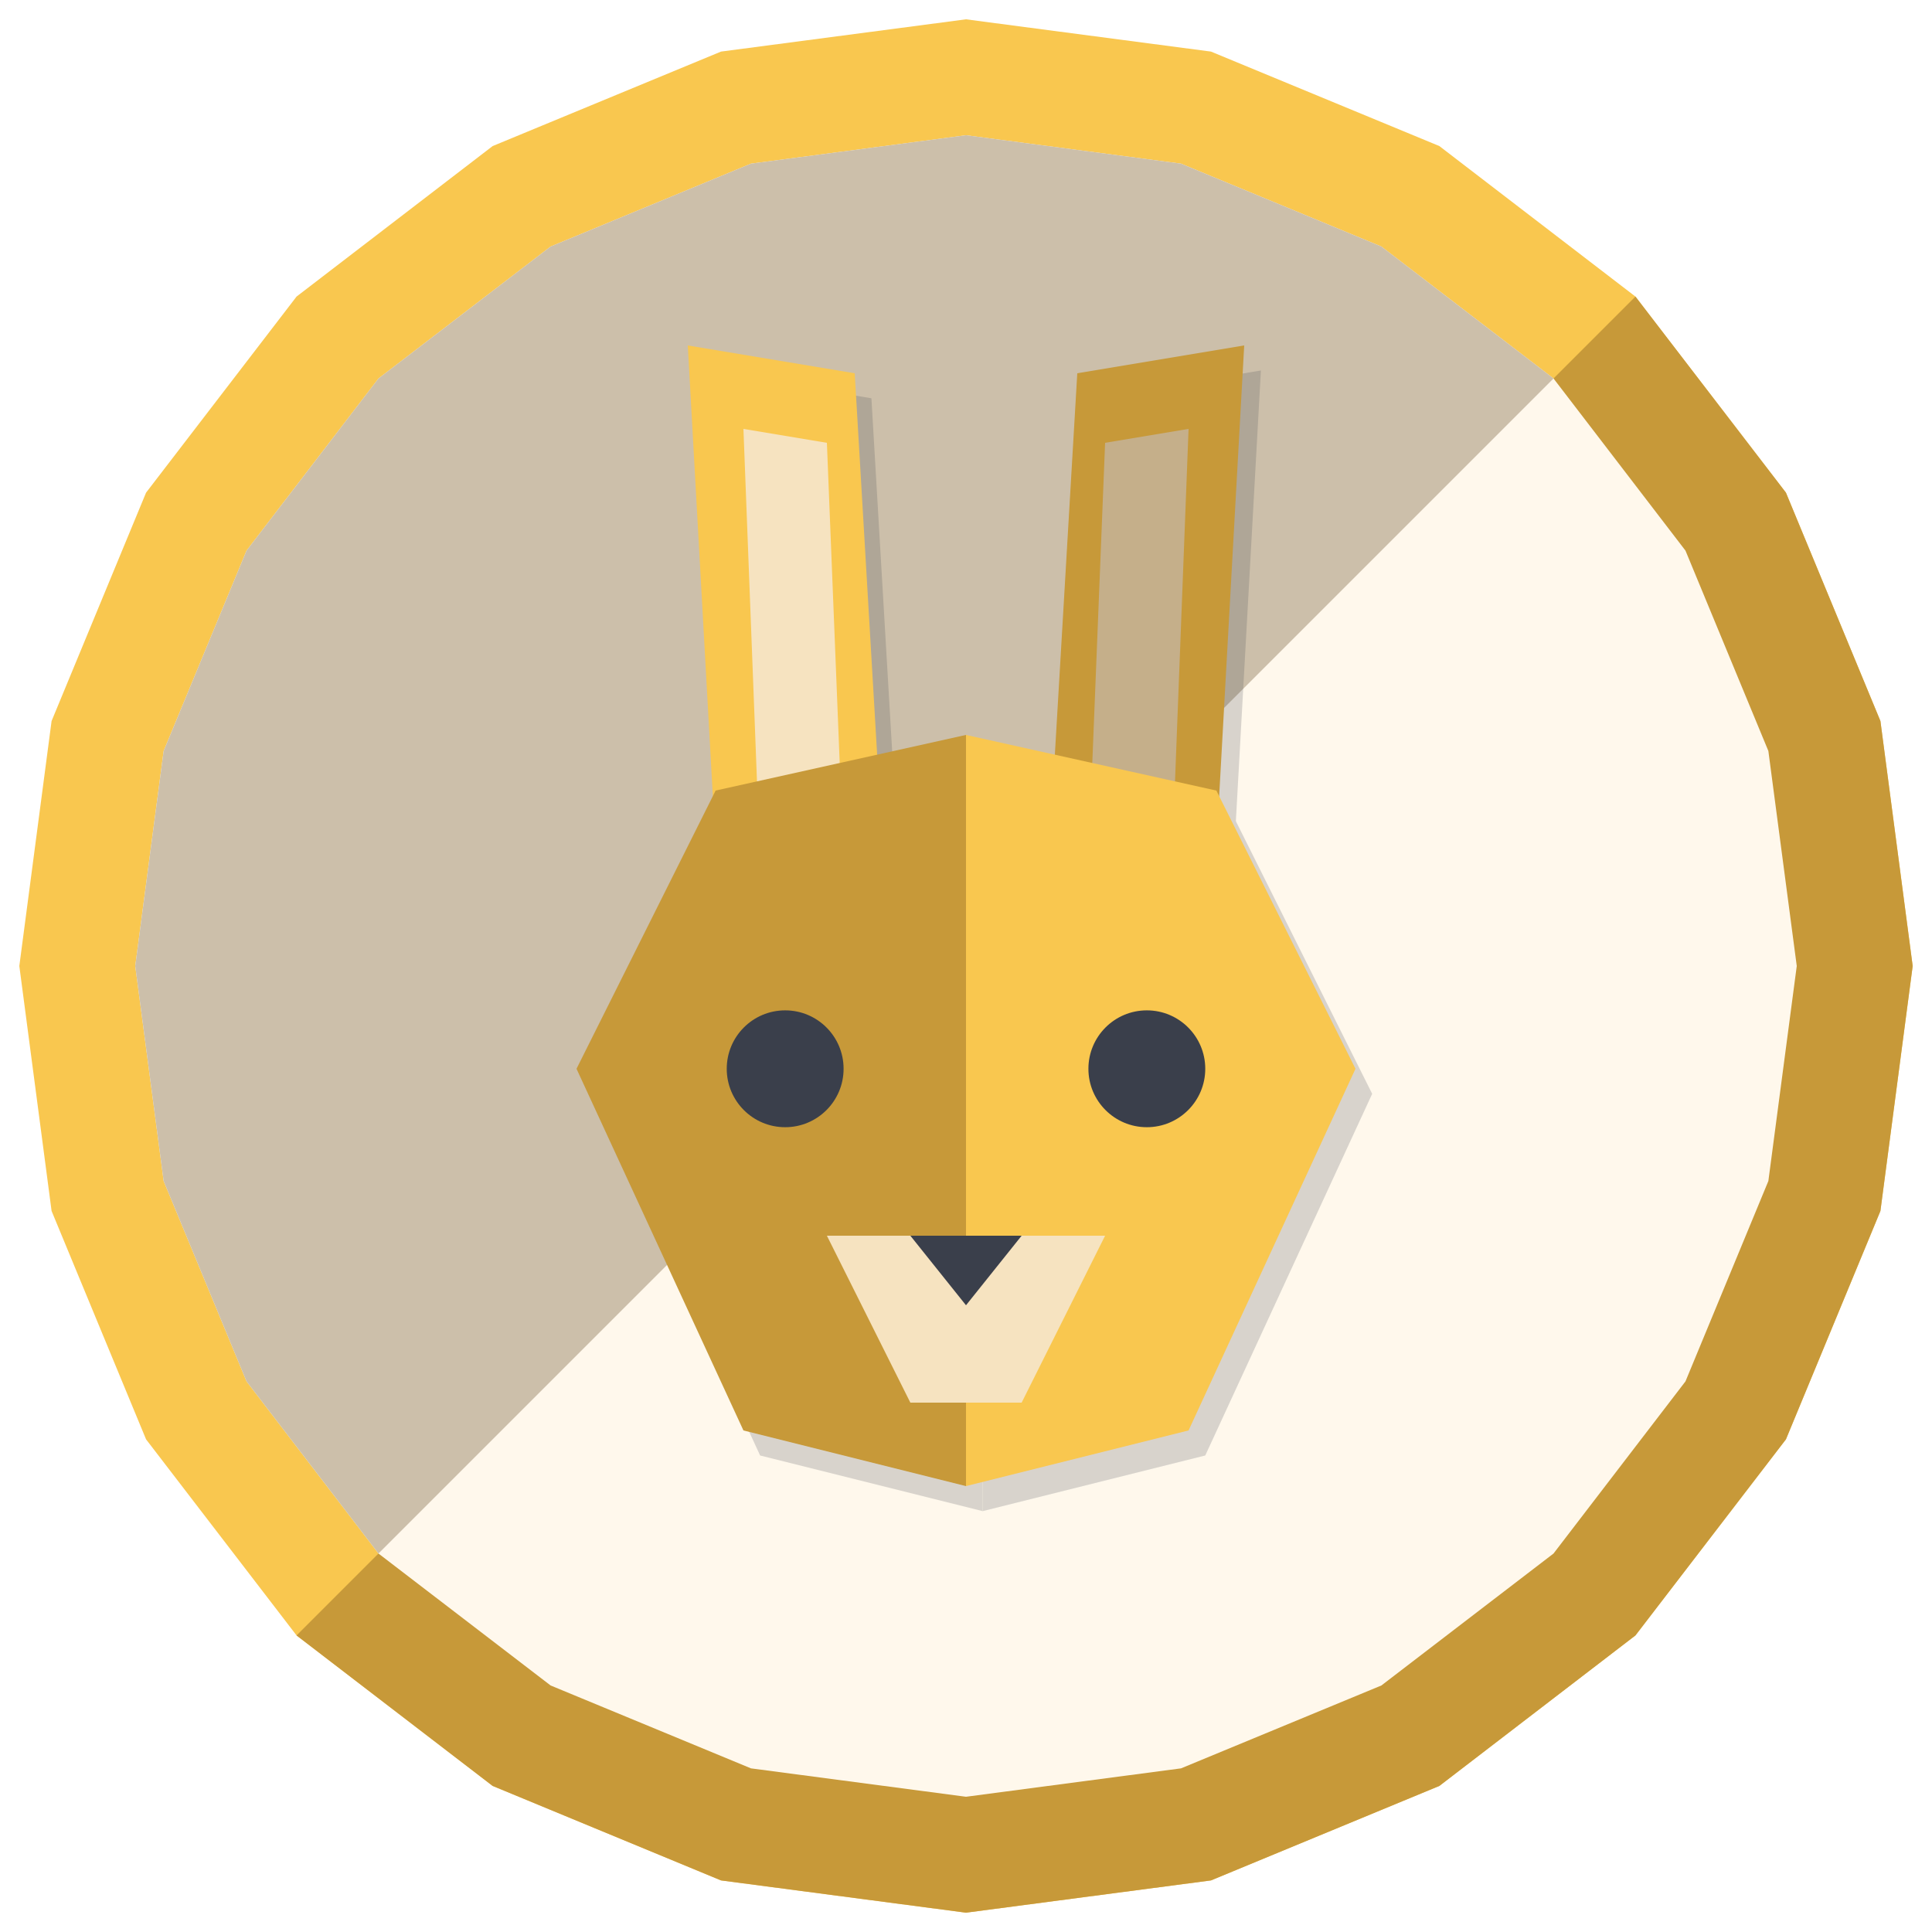
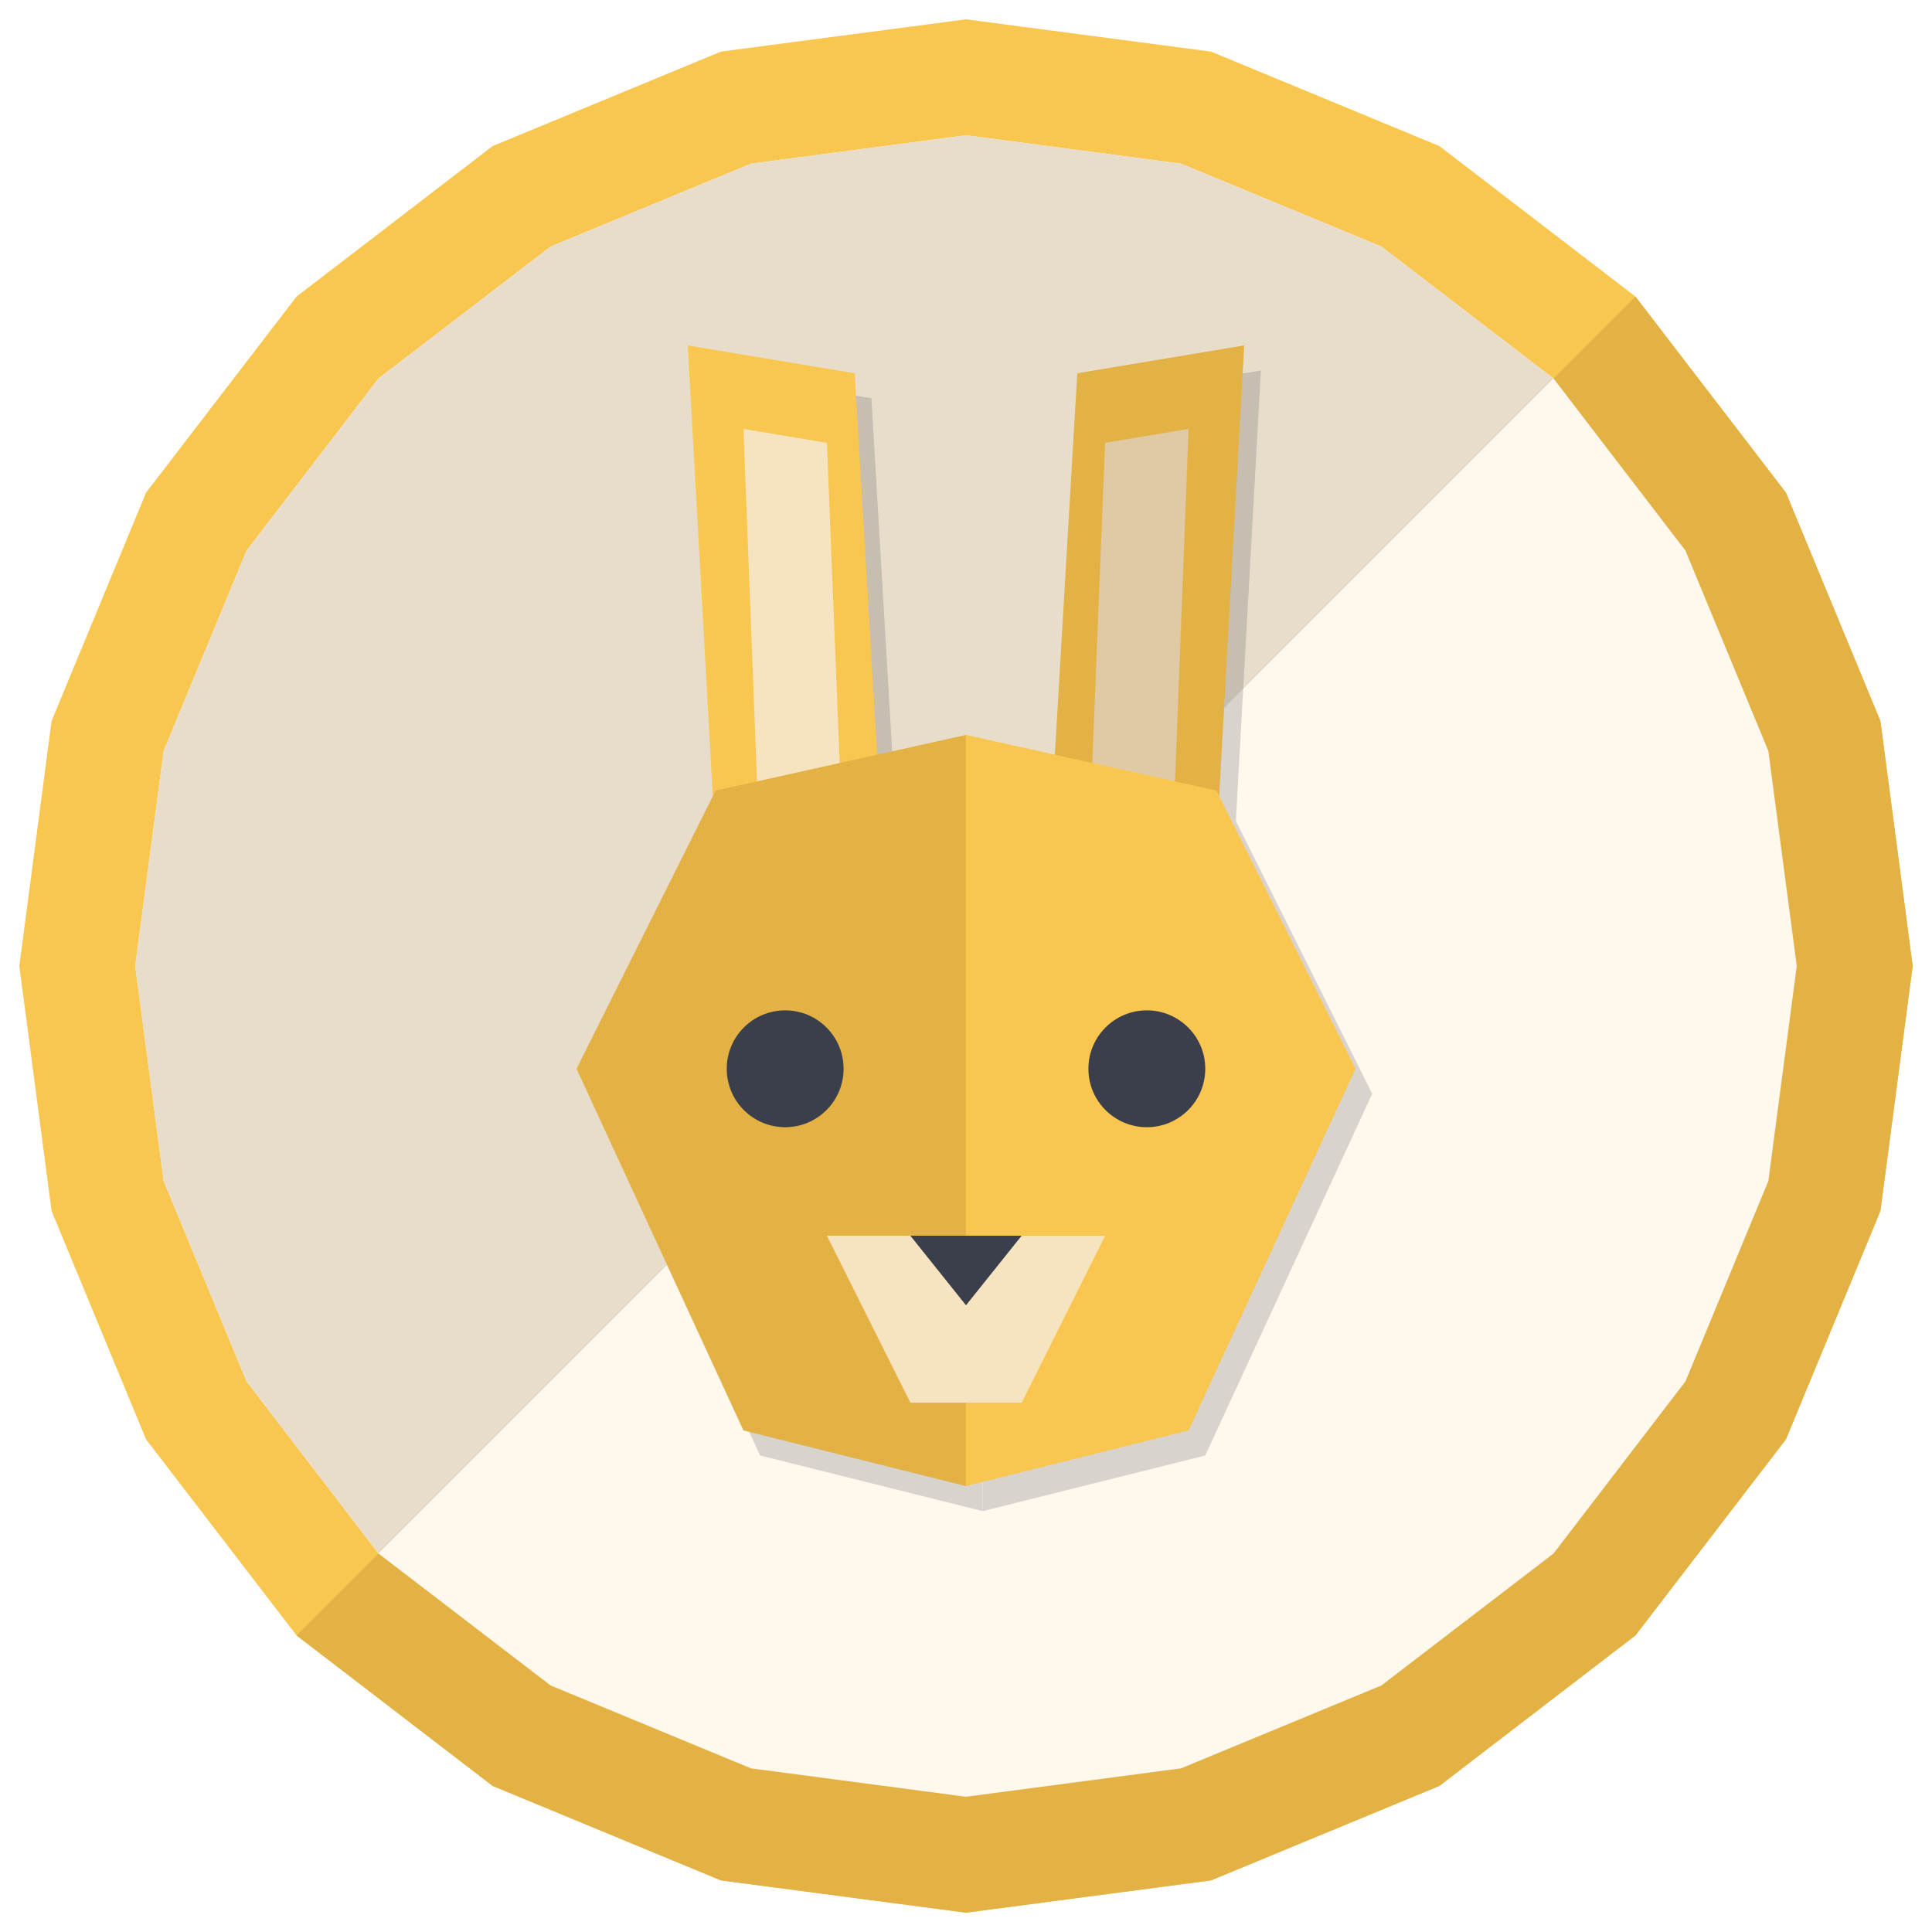
<svg xmlns="http://www.w3.org/2000/svg" width="100" height="100" viewBox="0 0 100 100">
  <polygon points="99,50 97.33,62.68 92.44,74.5 84.65,84.65 74.5,92.44 62.68,97.33 50,99 37.32,97.33 25.5,92.44 15.35,84.65 7.56,74.5 2.67,62.68 1,50 2.67,37.32 7.56,25.5 15.35,15.35 25.5,7.56 37.32,2.67 50,1 62.68,2.67 74.5,7.56 84.65,15.35 92.44,25.5 97.33,37.32" fill="#F9C74F" />
-   <polygon points="99,50 97.33,62.68 92.44,74.5 84.65,84.65 74.5,92.44 62.68,97.33 50,99 37.32,97.33 25.5,92.44 15.35,84.65 15.35,84.65 84.65,15.35 92.44,25.5 97.33,37.32" fill="#C79939" />
+   <polygon points="99,50 97.33,62.68 92.44,74.5 84.65,84.65 74.5,92.44 62.68,97.33 50,99 37.32,97.33 25.5,92.44 15.35,84.65 15.35,84.65 84.65,15.35 92.44,25.5 97.33,37.32" fill="#E3B144" />
  <polygon points="93,50 91.53,61.13 87.24,71.5 80.41,80.41 71.5,87.24 61.13,91.53 50,93 38.87,91.53 28.5,87.24 19.59,80.41 12.76,71.5 8.47,61.13 7,50 8.47,38.87 12.76,28.5 19.59,19.59 28.5,12.76 38.87,8.47 50,7 61.13,8.47 71.5,12.76 80.41,19.59 87.24,28.5 91.53,38.87" fill="#FFF8EC" />
-   <polygon points="19.59,80.41 12.76,71.5 8.47,61.13 7,50 8.47,38.87 12.76,28.5 19.59,19.59 28.5,12.76 38.87,8.47 50,7 61.13,8.47 71.5,12.76 80.41,19.59 80.41,19.59" fill="#CCBFAA" />
+   <polygon points="19.59,80.41 12.76,71.5 8.47,61.13 7,50 8.47,38.87 12.76,28.5 19.59,19.59 28.5,12.76 38.87,8.47 50,7 61.13,8.47 71.5,12.76 80.41,19.59 80.41,19.59" fill="#E8DDCB" />
  <g transform="translate(14 15) scale(0.72)">
    <g transform="translate(1.2 1.8)" opacity="0.2">
      <polygon points="30,4 42,6 44,40 32,40" fill="#3A3F4B" />
      <polygon points="70,4 58,6 56,40 68,40" fill="#3A3F4B" />
      <polygon points="34,10 40,11 41,36 35,36" fill="#3A3F4B" />
      <polygon points="66,10 60,11 59,36 65,36" fill="#3A3F4B" />
      <polygon points="50,32 68,36 78,56 66,82 50,86" fill="#3A3F4B" />
      <polygon points="50,86 34,82 22,56 32,36 50,32" fill="#3A3F4B" />
      <polygon points="40,68 60,68 54,80 46,80" fill="#3A3F4B" />
      <polygon points="46,68 54,68 50,73" fill="#3A3F4B" />
      <circle cx="37" cy="56" r="4.2" fill="#3A3F4B" />
      <circle cx="63" cy="56" r="4.2" fill="#3A3F4B" />
    </g>
    <polygon points="30,4 42,6 44,40 32,40" fill="#F9C74F" />
-     <polygon points="70,4 58,6 56,40 68,40" fill="#C79939" />
+     <polygon points="70,4 58,6 56,40 68,40" fill="#E3B144" />
    <polygon points="34,10 40,11 41,36 35,36" fill="#F6E3C0" />
-     <polygon points="66,10 60,11 59,36 65,36" fill="#C5AF8A" />
+     <polygon points="66,10 60,11 59,36 65,36" fill="#E0CAA5" />
    <polygon points="50,32 68,36 78,56 66,82 50,86" fill="#F9C74F" />
-     <polygon points="50,86 34,82 22,56 32,36 50,32" fill="#C79939" />
+     <polygon points="50,86 34,82 22,56 32,36 50,32" fill="#E3B144" />
    <polygon points="40,68 60,68 54,80 46,80" fill="#F6E3C0" />
    <polygon points="46,68 54,68 50,73" fill="#3A3F4B" />
    <circle cx="37" cy="56" r="4.2" fill="#3A3F4B" />
    <circle cx="63" cy="56" r="4.2" fill="#3A3F4B" />
  </g>
</svg>
